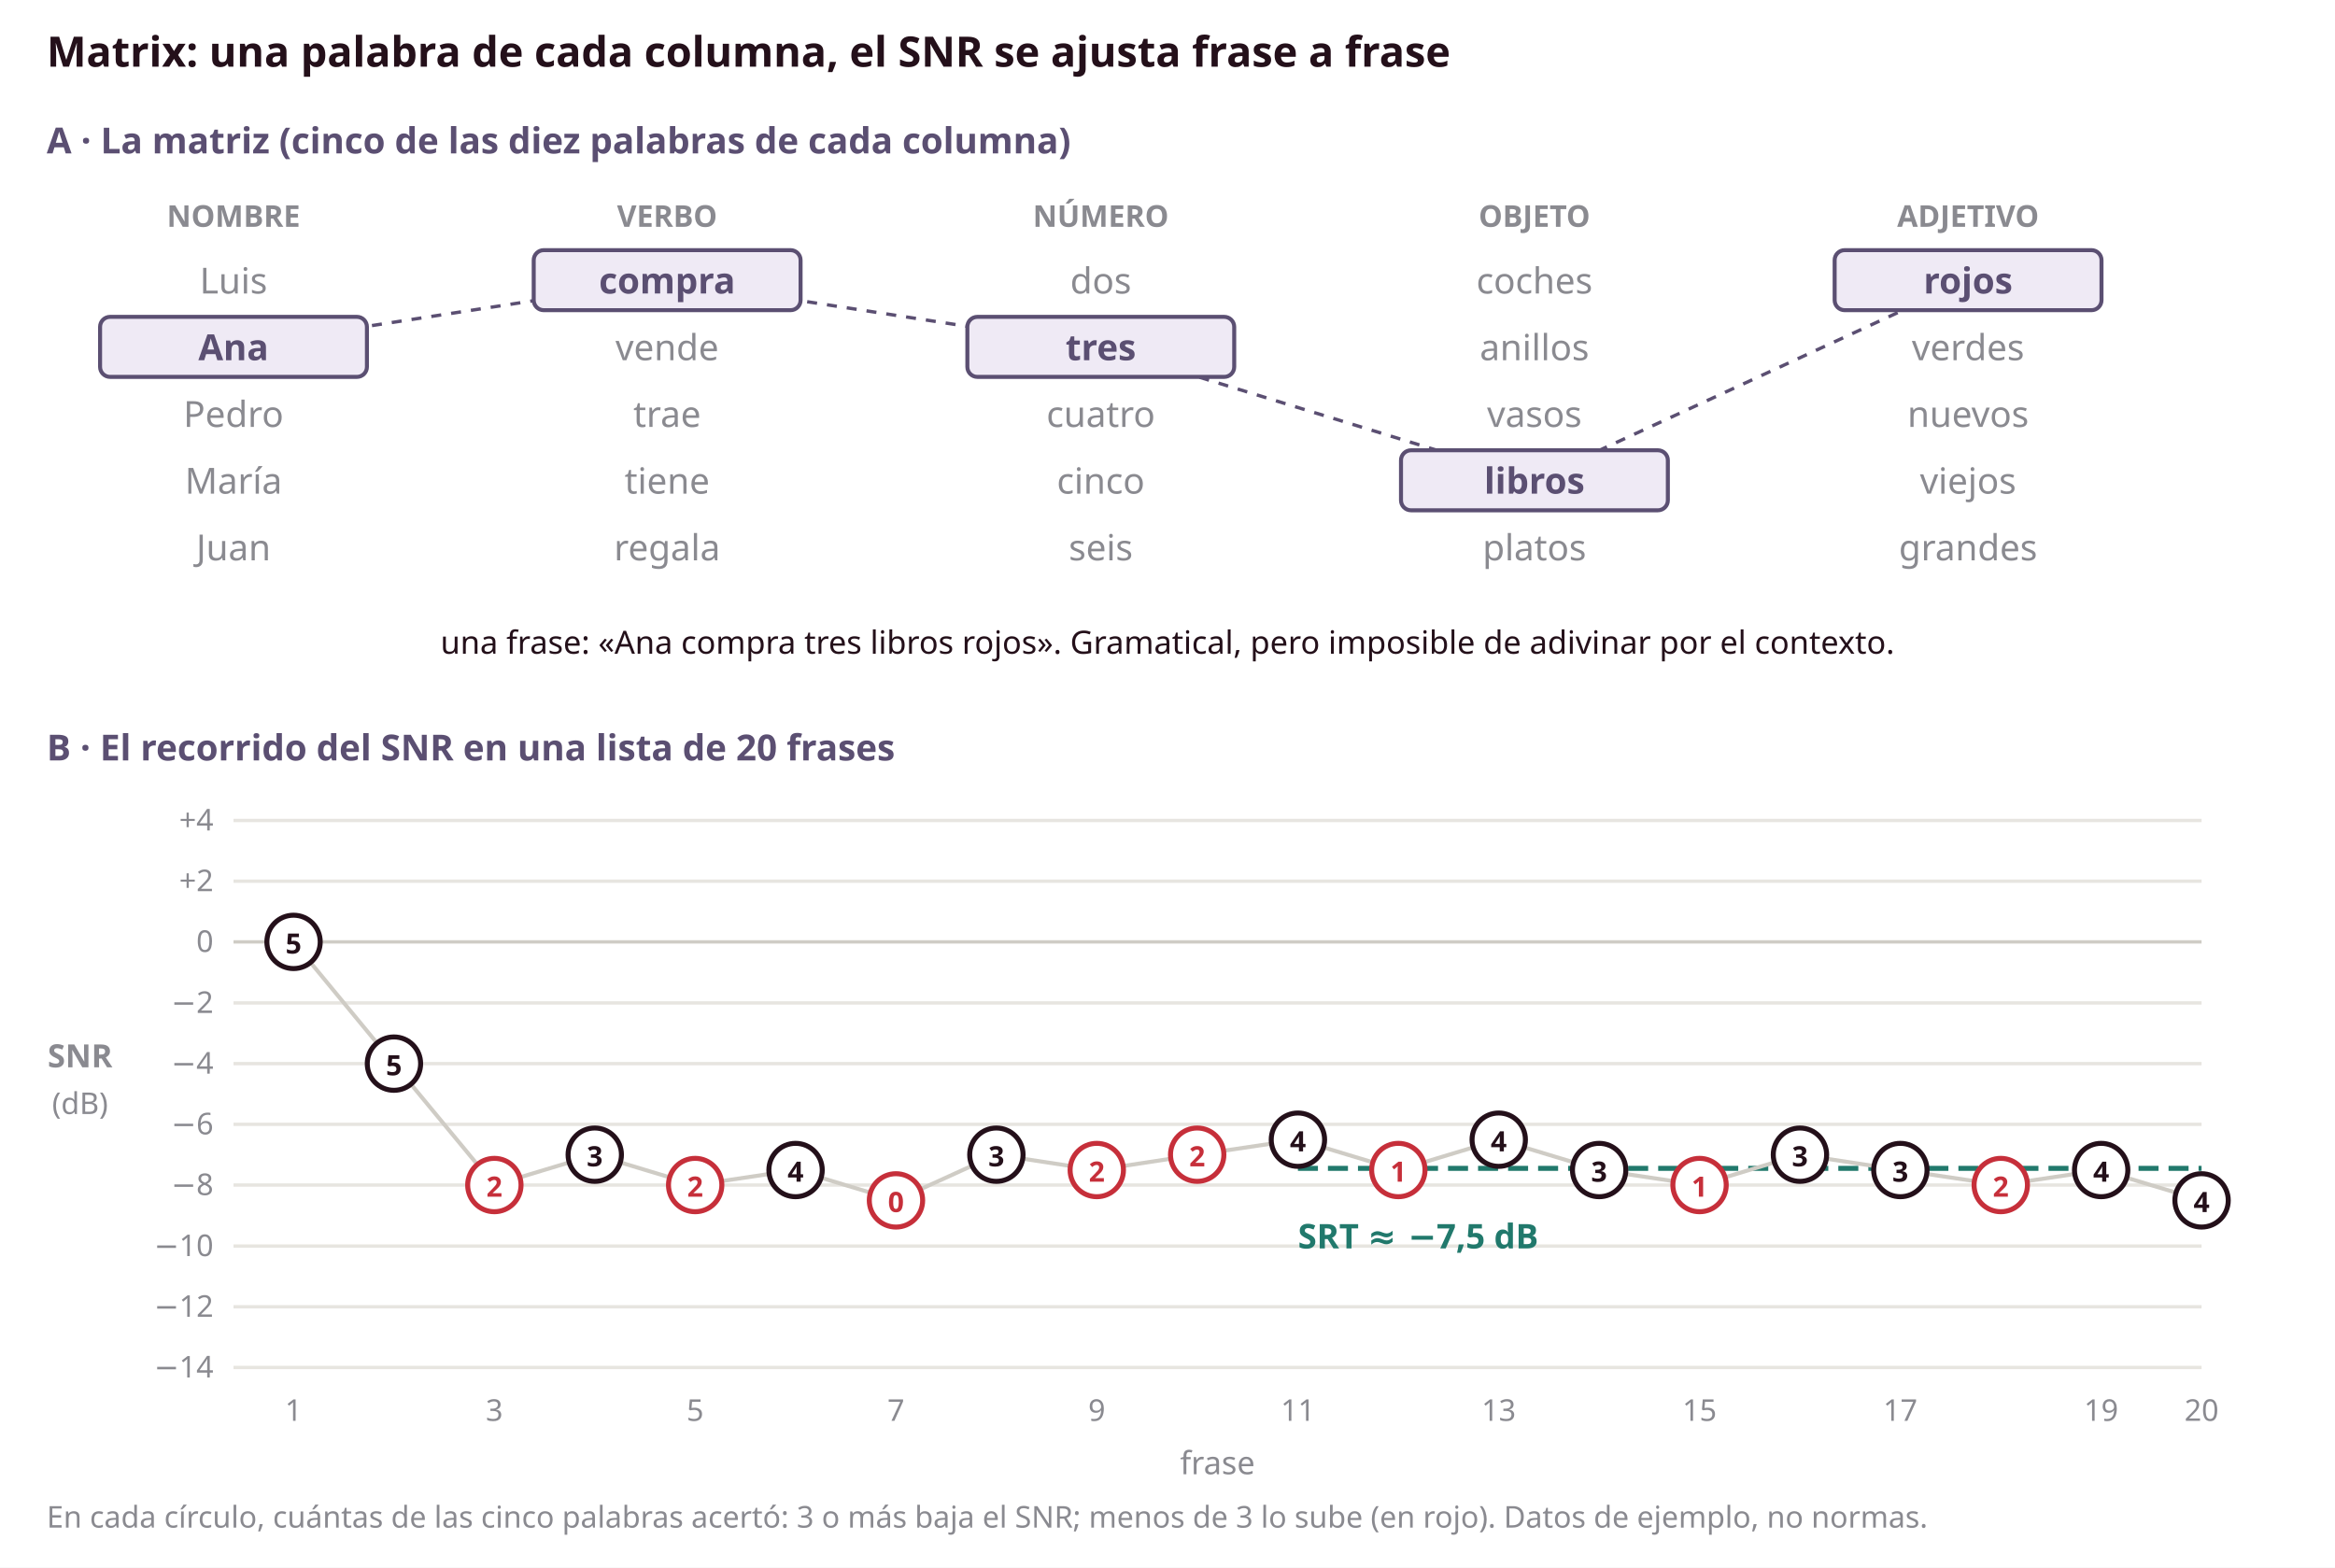
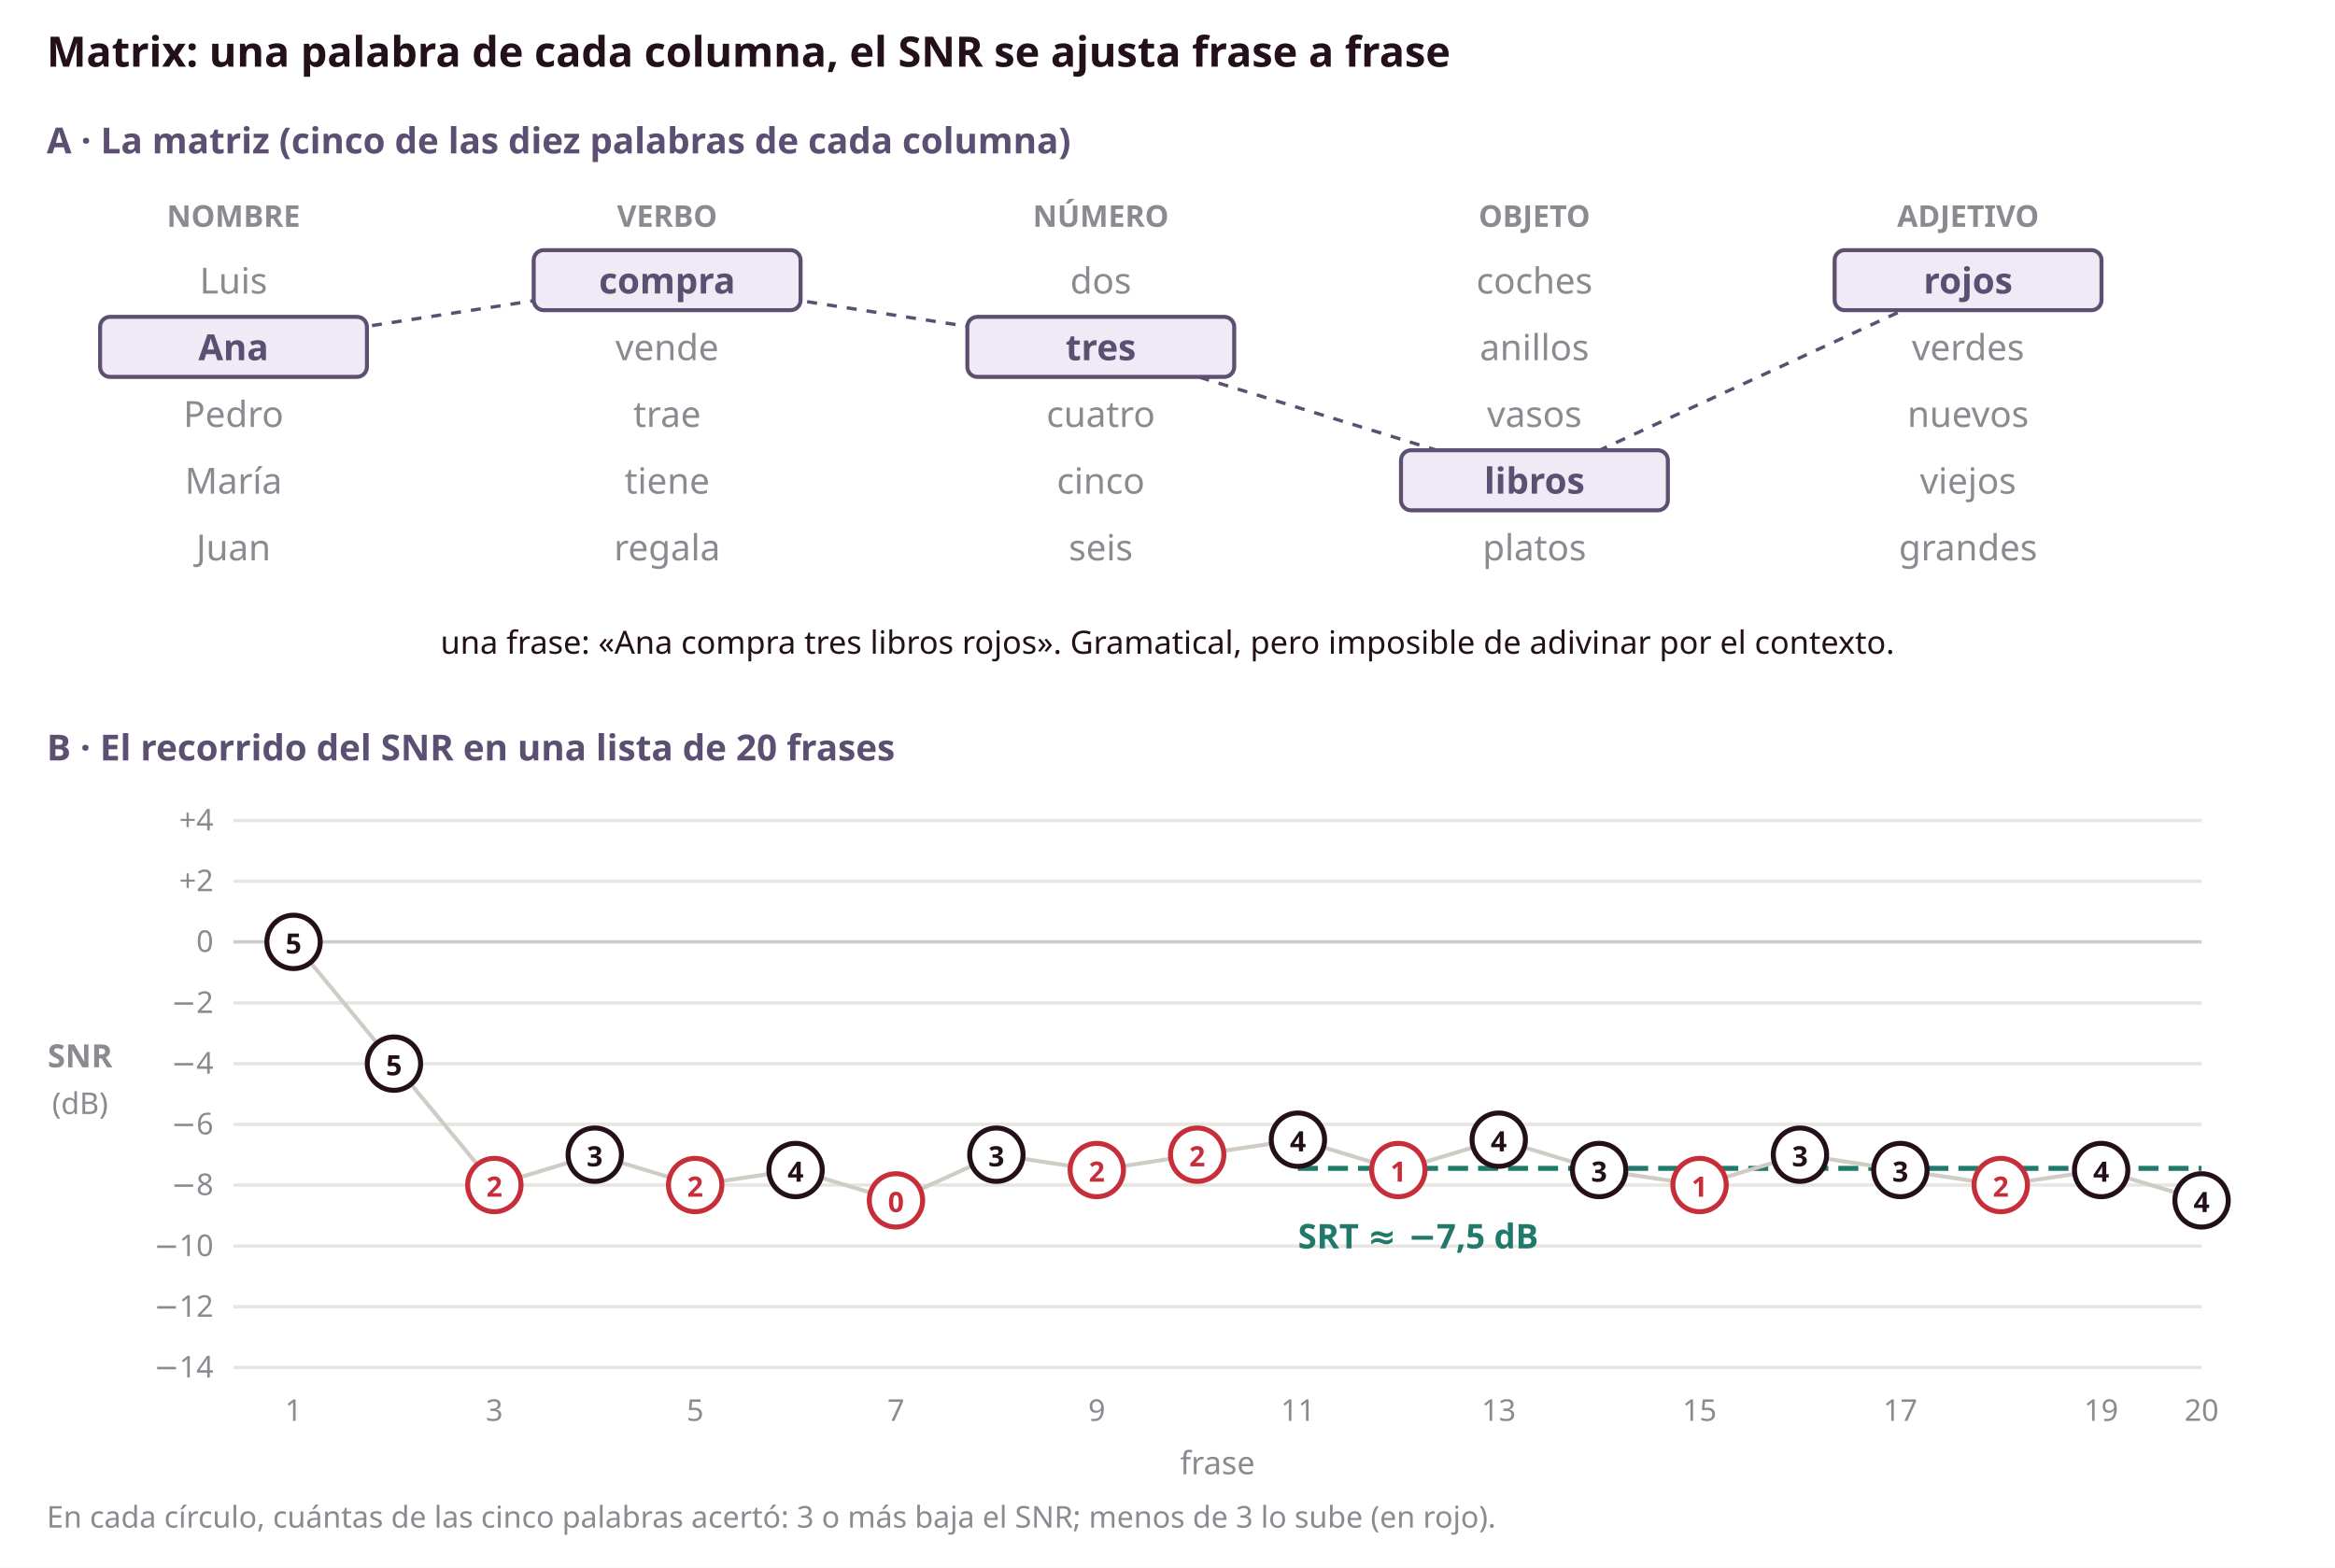
<svg xmlns="http://www.w3.org/2000/svg" viewBox="0 0 700 470" width="700" height="470">
  <rect width="700" height="470" fill="#fff" />
  <text x="14.0" y="20.0" font-family="'Plus Jakarta Sans', sans-serif" font-size="12.6" fill="#24101a" text-anchor="start" font-weight="700">Matrix: una palabra de cada columna, el SNR se ajusta frase a frase</text>
  <text x="14.0" y="46.0" font-family="'Plus Jakarta Sans', sans-serif" font-size="10.8" fill="#5b4f72" text-anchor="start" font-weight="700">A · La matriz (cinco de las diez palabras de cada columna)</text>
  <polyline points="70.0,104.0 200.0,84.0 330.0,104.0 460.0,144.0 590.0,84.0" fill="none" stroke="#5b4f72" stroke-width="1" stroke-dasharray="3 3" stroke-linejoin="round" />
  <text x="70.0" y="68.0" font-family="'Plus Jakarta Sans', sans-serif" font-size="9.0" fill="#8a8a90" text-anchor="middle" font-weight="700">NOMBRE</text>
  <text x="70.0" y="88.0" font-family="'Plus Jakarta Sans', sans-serif" font-size="10.8" fill="#8a8a90" text-anchor="middle" font-weight="400">Luis</text>
  <rect x="30.0" y="95.0" width="80.0" height="18.0" rx="3" fill="#efeaf5" stroke="#5b4f72" stroke-width="1.2" />
  <text x="70.0" y="108.0" font-family="'Plus Jakarta Sans', sans-serif" font-size="10.8" fill="#5b4f72" text-anchor="middle" font-weight="700">Ana</text>
  <text x="70.0" y="128.0" font-family="'Plus Jakarta Sans', sans-serif" font-size="10.8" fill="#8a8a90" text-anchor="middle" font-weight="400">Pedro</text>
  <text x="70.0" y="148.0" font-family="'Plus Jakarta Sans', sans-serif" font-size="10.8" fill="#8a8a90" text-anchor="middle" font-weight="400">María</text>
  <text x="70.0" y="168.0" font-family="'Plus Jakarta Sans', sans-serif" font-size="10.8" fill="#8a8a90" text-anchor="middle" font-weight="400">Juan</text>
  <text x="200.0" y="68.0" font-family="'Plus Jakarta Sans', sans-serif" font-size="9.0" fill="#8a8a90" text-anchor="middle" font-weight="700">VERBO</text>
  <rect x="160.0" y="75.0" width="80.0" height="18.0" rx="3" fill="#efeaf5" stroke="#5b4f72" stroke-width="1.2" />
  <text x="200.0" y="88.0" font-family="'Plus Jakarta Sans', sans-serif" font-size="10.8" fill="#5b4f72" text-anchor="middle" font-weight="700">compra</text>
  <text x="200.0" y="108.0" font-family="'Plus Jakarta Sans', sans-serif" font-size="10.8" fill="#8a8a90" text-anchor="middle" font-weight="400">vende</text>
  <text x="200.0" y="128.0" font-family="'Plus Jakarta Sans', sans-serif" font-size="10.8" fill="#8a8a90" text-anchor="middle" font-weight="400">trae</text>
  <text x="200.0" y="148.0" font-family="'Plus Jakarta Sans', sans-serif" font-size="10.8" fill="#8a8a90" text-anchor="middle" font-weight="400">tiene</text>
  <text x="200.0" y="168.0" font-family="'Plus Jakarta Sans', sans-serif" font-size="10.8" fill="#8a8a90" text-anchor="middle" font-weight="400">regala</text>
  <text x="330.0" y="68.0" font-family="'Plus Jakarta Sans', sans-serif" font-size="9.0" fill="#8a8a90" text-anchor="middle" font-weight="700">NÚMERO</text>
  <text x="330.0" y="88.0" font-family="'Plus Jakarta Sans', sans-serif" font-size="10.8" fill="#8a8a90" text-anchor="middle" font-weight="400">dos</text>
  <rect x="290.0" y="95.0" width="80.0" height="18.0" rx="3" fill="#efeaf5" stroke="#5b4f72" stroke-width="1.2" />
  <text x="330.0" y="108.0" font-family="'Plus Jakarta Sans', sans-serif" font-size="10.8" fill="#5b4f72" text-anchor="middle" font-weight="700">tres</text>
  <text x="330.0" y="128.0" font-family="'Plus Jakarta Sans', sans-serif" font-size="10.8" fill="#8a8a90" text-anchor="middle" font-weight="400">cuatro</text>
  <text x="330.0" y="148.0" font-family="'Plus Jakarta Sans', sans-serif" font-size="10.8" fill="#8a8a90" text-anchor="middle" font-weight="400">cinco</text>
  <text x="330.0" y="168.0" font-family="'Plus Jakarta Sans', sans-serif" font-size="10.8" fill="#8a8a90" text-anchor="middle" font-weight="400">seis</text>
  <text x="460.0" y="68.0" font-family="'Plus Jakarta Sans', sans-serif" font-size="9.0" fill="#8a8a90" text-anchor="middle" font-weight="700">OBJETO</text>
  <text x="460.0" y="88.0" font-family="'Plus Jakarta Sans', sans-serif" font-size="10.8" fill="#8a8a90" text-anchor="middle" font-weight="400">coches</text>
  <text x="460.0" y="108.0" font-family="'Plus Jakarta Sans', sans-serif" font-size="10.8" fill="#8a8a90" text-anchor="middle" font-weight="400">anillos</text>
  <text x="460.0" y="128.0" font-family="'Plus Jakarta Sans', sans-serif" font-size="10.8" fill="#8a8a90" text-anchor="middle" font-weight="400">vasos</text>
  <rect x="420.0" y="135.0" width="80.0" height="18.0" rx="3" fill="#efeaf5" stroke="#5b4f72" stroke-width="1.2" />
  <text x="460.0" y="148.0" font-family="'Plus Jakarta Sans', sans-serif" font-size="10.8" fill="#5b4f72" text-anchor="middle" font-weight="700">libros</text>
  <text x="460.0" y="168.0" font-family="'Plus Jakarta Sans', sans-serif" font-size="10.8" fill="#8a8a90" text-anchor="middle" font-weight="400">platos</text>
  <text x="590.0" y="68.0" font-family="'Plus Jakarta Sans', sans-serif" font-size="9.0" fill="#8a8a90" text-anchor="middle" font-weight="700">ADJETIVO</text>
  <rect x="550.0" y="75.0" width="80.0" height="18.0" rx="3" fill="#efeaf5" stroke="#5b4f72" stroke-width="1.2" />
  <text x="590.0" y="88.0" font-family="'Plus Jakarta Sans', sans-serif" font-size="10.8" fill="#5b4f72" text-anchor="middle" font-weight="700">rojos</text>
  <text x="590.0" y="108.0" font-family="'Plus Jakarta Sans', sans-serif" font-size="10.8" fill="#8a8a90" text-anchor="middle" font-weight="400">verdes</text>
  <text x="590.0" y="128.0" font-family="'Plus Jakarta Sans', sans-serif" font-size="10.8" fill="#8a8a90" text-anchor="middle" font-weight="400">nuevos</text>
  <text x="590.0" y="148.0" font-family="'Plus Jakarta Sans', sans-serif" font-size="10.8" fill="#8a8a90" text-anchor="middle" font-weight="400">viejos</text>
  <text x="590.0" y="168.0" font-family="'Plus Jakarta Sans', sans-serif" font-size="10.8" fill="#8a8a90" text-anchor="middle" font-weight="400">grandes</text>
  <text x="350.0" y="196.0" font-family="'Plus Jakarta Sans', sans-serif" font-size="9.6" fill="#24101a" text-anchor="middle" font-weight="400">una frase: «Ana compra tres libros rojos». Gramatical, pero imposible de adivinar por el contexto.</text>
  <text x="14.0" y="228.0" font-family="'Plus Jakarta Sans', sans-serif" font-size="10.8" fill="#5b4f72" text-anchor="start" font-weight="700">B · El recorrido del SNR en una lista de 20 frases</text>
  <line x1="70.0" y1="410.0" x2="660.0" y2="410.0" stroke="#e7e5e0" stroke-width="1" />
  <text x="64.0" y="413.0" font-family="'Plus Jakarta Sans', sans-serif" font-size="9.0" fill="#8a8a90" text-anchor="end" font-weight="400">−14</text>
  <line x1="70.0" y1="391.8" x2="660.0" y2="391.8" stroke="#e7e5e0" stroke-width="1" />
  <text x="64.0" y="394.8" font-family="'Plus Jakarta Sans', sans-serif" font-size="9.0" fill="#8a8a90" text-anchor="end" font-weight="400">−12</text>
  <line x1="70.0" y1="373.6" x2="660.0" y2="373.6" stroke="#e7e5e0" stroke-width="1" />
  <text x="64.0" y="376.6" font-family="'Plus Jakarta Sans', sans-serif" font-size="9.0" fill="#8a8a90" text-anchor="end" font-weight="400">−10</text>
  <line x1="70.0" y1="355.3" x2="660.0" y2="355.3" stroke="#e7e5e0" stroke-width="1" />
  <text x="64.0" y="358.3" font-family="'Plus Jakarta Sans', sans-serif" font-size="9.0" fill="#8a8a90" text-anchor="end" font-weight="400">−8</text>
  <line x1="70.0" y1="337.1" x2="660.0" y2="337.1" stroke="#e7e5e0" stroke-width="1" />
  <text x="64.0" y="340.1" font-family="'Plus Jakarta Sans', sans-serif" font-size="9.0" fill="#8a8a90" text-anchor="end" font-weight="400">−6</text>
  <line x1="70.0" y1="318.9" x2="660.0" y2="318.9" stroke="#e7e5e0" stroke-width="1" />
  <text x="64.0" y="321.9" font-family="'Plus Jakarta Sans', sans-serif" font-size="9.0" fill="#8a8a90" text-anchor="end" font-weight="400">−4</text>
  <line x1="70.0" y1="300.7" x2="660.0" y2="300.7" stroke="#e7e5e0" stroke-width="1" />
  <text x="64.0" y="303.7" font-family="'Plus Jakarta Sans', sans-serif" font-size="9.0" fill="#8a8a90" text-anchor="end" font-weight="400">−2</text>
  <line x1="70.0" y1="282.4" x2="660.0" y2="282.4" stroke="#cfccc5" stroke-width="1" />
  <text x="64.0" y="285.4" font-family="'Plus Jakarta Sans', sans-serif" font-size="9.0" fill="#8a8a90" text-anchor="end" font-weight="400">0</text>
  <line x1="70.0" y1="264.2" x2="660.0" y2="264.2" stroke="#e7e5e0" stroke-width="1" />
  <text x="64.0" y="267.2" font-family="'Plus Jakarta Sans', sans-serif" font-size="9.0" fill="#8a8a90" text-anchor="end" font-weight="400">+2</text>
  <line x1="70.0" y1="246.0" x2="660.0" y2="246.0" stroke="#e7e5e0" stroke-width="1" />
  <text x="64.0" y="249.0" font-family="'Plus Jakarta Sans', sans-serif" font-size="9.0" fill="#8a8a90" text-anchor="end" font-weight="400">+4</text>
  <text x="24.0" y="320.0" font-family="'Plus Jakarta Sans', sans-serif" font-size="9.6" fill="#8a8a90" text-anchor="middle" font-weight="700">SNR</text>
  <text x="24.0" y="334.0" font-family="'Plus Jakarta Sans', sans-serif" font-size="9.0" fill="#8a8a90" text-anchor="middle" font-weight="400">(dB)</text>
  <line x1="389.1" y1="350.3" x2="660.0" y2="350.3" stroke="#21796c" stroke-width="1.5" stroke-dasharray="6 3" />
  <text x="389.1" y="374.3" font-family="'Plus Jakarta Sans', sans-serif" font-size="10.2" fill="#21796c" text-anchor="start" font-weight="700">SRT ≈ −7,5 dB</text>
  <polyline points="88.0,282.4 118.1,318.9 148.2,355.3 178.3,346.2 208.4,355.3 238.5,350.8 268.6,359.9 298.7,346.2 328.8,350.8 358.9,346.2 389.1,341.7 419.2,350.8 449.3,341.7 479.4,350.8 509.5,355.3 539.6,346.2 569.7,350.8 599.8,355.3 629.9,350.8 660.0,359.9" fill="none" stroke="#cfccc5" stroke-width="1.2" stroke-linejoin="round" />
  <circle cx="88.0" cy="282.4" r="8" fill="#fff" stroke="#24101a" stroke-width="1.5" />
  <text x="88.0" y="285.9" font-family="'Plus Jakarta Sans', sans-serif" font-size="8.4" fill="#24101a" text-anchor="middle" font-weight="700">5</text>
  <text x="88.0" y="426.0" font-family="'Plus Jakarta Sans', sans-serif" font-size="9.0" fill="#8a8a90" text-anchor="middle" font-weight="400">1</text>
  <circle cx="118.1" cy="318.9" r="8" fill="#fff" stroke="#24101a" stroke-width="1.5" />
  <text x="118.1" y="322.4" font-family="'Plus Jakarta Sans', sans-serif" font-size="8.4" fill="#24101a" text-anchor="middle" font-weight="700">5</text>
  <circle cx="148.2" cy="355.3" r="8" fill="#fff" stroke="#c62f3a" stroke-width="1.5" />
  <text x="148.2" y="358.8" font-family="'Plus Jakarta Sans', sans-serif" font-size="8.4" fill="#c62f3a" text-anchor="middle" font-weight="700">2</text>
  <text x="148.2" y="426.0" font-family="'Plus Jakarta Sans', sans-serif" font-size="9.0" fill="#8a8a90" text-anchor="middle" font-weight="400">3</text>
  <circle cx="178.3" cy="346.2" r="8" fill="#fff" stroke="#24101a" stroke-width="1.5" />
  <text x="178.3" y="349.7" font-family="'Plus Jakarta Sans', sans-serif" font-size="8.4" fill="#24101a" text-anchor="middle" font-weight="700">3</text>
  <circle cx="208.4" cy="355.3" r="8" fill="#fff" stroke="#c62f3a" stroke-width="1.5" />
  <text x="208.4" y="358.8" font-family="'Plus Jakarta Sans', sans-serif" font-size="8.4" fill="#c62f3a" text-anchor="middle" font-weight="700">2</text>
  <text x="208.4" y="426.0" font-family="'Plus Jakarta Sans', sans-serif" font-size="9.0" fill="#8a8a90" text-anchor="middle" font-weight="400">5</text>
  <circle cx="238.5" cy="350.8" r="8" fill="#fff" stroke="#24101a" stroke-width="1.5" />
  <text x="238.5" y="354.3" font-family="'Plus Jakarta Sans', sans-serif" font-size="8.4" fill="#24101a" text-anchor="middle" font-weight="700">4</text>
  <circle cx="268.6" cy="359.9" r="8" fill="#fff" stroke="#c62f3a" stroke-width="1.5" />
  <text x="268.6" y="363.4" font-family="'Plus Jakarta Sans', sans-serif" font-size="8.4" fill="#c62f3a" text-anchor="middle" font-weight="700">0</text>
  <text x="268.6" y="426.0" font-family="'Plus Jakarta Sans', sans-serif" font-size="9.0" fill="#8a8a90" text-anchor="middle" font-weight="400">7</text>
  <circle cx="298.7" cy="346.2" r="8" fill="#fff" stroke="#24101a" stroke-width="1.5" />
  <text x="298.7" y="349.7" font-family="'Plus Jakarta Sans', sans-serif" font-size="8.4" fill="#24101a" text-anchor="middle" font-weight="700">3</text>
  <circle cx="328.8" cy="350.8" r="8" fill="#fff" stroke="#c62f3a" stroke-width="1.5" />
  <text x="328.8" y="354.3" font-family="'Plus Jakarta Sans', sans-serif" font-size="8.4" fill="#c62f3a" text-anchor="middle" font-weight="700">2</text>
  <text x="328.8" y="426.0" font-family="'Plus Jakarta Sans', sans-serif" font-size="9.0" fill="#8a8a90" text-anchor="middle" font-weight="400">9</text>
  <circle cx="358.9" cy="346.2" r="8" fill="#fff" stroke="#c62f3a" stroke-width="1.5" />
  <text x="358.9" y="349.7" font-family="'Plus Jakarta Sans', sans-serif" font-size="8.4" fill="#c62f3a" text-anchor="middle" font-weight="700">2</text>
  <circle cx="389.1" cy="341.7" r="8" fill="#fff" stroke="#24101a" stroke-width="1.5" />
  <text x="389.1" y="345.2" font-family="'Plus Jakarta Sans', sans-serif" font-size="8.4" fill="#24101a" text-anchor="middle" font-weight="700">4</text>
  <text x="389.1" y="426.0" font-family="'Plus Jakarta Sans', sans-serif" font-size="9.0" fill="#8a8a90" text-anchor="middle" font-weight="400">11</text>
  <circle cx="419.2" cy="350.8" r="8" fill="#fff" stroke="#c62f3a" stroke-width="1.5" />
  <text x="419.2" y="354.3" font-family="'Plus Jakarta Sans', sans-serif" font-size="8.4" fill="#c62f3a" text-anchor="middle" font-weight="700">1</text>
  <circle cx="449.3" cy="341.7" r="8" fill="#fff" stroke="#24101a" stroke-width="1.5" />
  <text x="449.3" y="345.2" font-family="'Plus Jakarta Sans', sans-serif" font-size="8.4" fill="#24101a" text-anchor="middle" font-weight="700">4</text>
  <text x="449.3" y="426.0" font-family="'Plus Jakarta Sans', sans-serif" font-size="9.0" fill="#8a8a90" text-anchor="middle" font-weight="400">13</text>
  <circle cx="479.4" cy="350.8" r="8" fill="#fff" stroke="#24101a" stroke-width="1.5" />
  <text x="479.4" y="354.3" font-family="'Plus Jakarta Sans', sans-serif" font-size="8.4" fill="#24101a" text-anchor="middle" font-weight="700">3</text>
  <circle cx="509.5" cy="355.3" r="8" fill="#fff" stroke="#c62f3a" stroke-width="1.5" />
  <text x="509.5" y="358.8" font-family="'Plus Jakarta Sans', sans-serif" font-size="8.4" fill="#c62f3a" text-anchor="middle" font-weight="700">1</text>
  <text x="509.5" y="426.0" font-family="'Plus Jakarta Sans', sans-serif" font-size="9.0" fill="#8a8a90" text-anchor="middle" font-weight="400">15</text>
  <circle cx="539.6" cy="346.2" r="8" fill="#fff" stroke="#24101a" stroke-width="1.5" />
  <text x="539.6" y="349.7" font-family="'Plus Jakarta Sans', sans-serif" font-size="8.4" fill="#24101a" text-anchor="middle" font-weight="700">3</text>
  <circle cx="569.7" cy="350.8" r="8" fill="#fff" stroke="#24101a" stroke-width="1.5" />
  <text x="569.7" y="354.3" font-family="'Plus Jakarta Sans', sans-serif" font-size="8.4" fill="#24101a" text-anchor="middle" font-weight="700">3</text>
  <text x="569.7" y="426.0" font-family="'Plus Jakarta Sans', sans-serif" font-size="9.0" fill="#8a8a90" text-anchor="middle" font-weight="400">17</text>
  <circle cx="599.8" cy="355.3" r="8" fill="#fff" stroke="#c62f3a" stroke-width="1.5" />
  <text x="599.8" y="358.8" font-family="'Plus Jakarta Sans', sans-serif" font-size="8.4" fill="#c62f3a" text-anchor="middle" font-weight="700">2</text>
  <circle cx="629.9" cy="350.8" r="8" fill="#fff" stroke="#24101a" stroke-width="1.5" />
  <text x="629.9" y="354.3" font-family="'Plus Jakarta Sans', sans-serif" font-size="8.4" fill="#24101a" text-anchor="middle" font-weight="700">4</text>
  <text x="629.9" y="426.0" font-family="'Plus Jakarta Sans', sans-serif" font-size="9.0" fill="#8a8a90" text-anchor="middle" font-weight="400">19</text>
  <circle cx="660.0" cy="359.9" r="8" fill="#fff" stroke="#24101a" stroke-width="1.5" />
  <text x="660.0" y="363.4" font-family="'Plus Jakarta Sans', sans-serif" font-size="8.4" fill="#24101a" text-anchor="middle" font-weight="700">4</text>
  <text x="660.0" y="426.0" font-family="'Plus Jakarta Sans', sans-serif" font-size="9.0" fill="#8a8a90" text-anchor="middle" font-weight="400">20</text>
  <text x="365.0" y="442.0" font-family="'Plus Jakarta Sans', sans-serif" font-size="9.6" fill="#8a8a90" text-anchor="middle" font-weight="400">frase</text>
-   <text x="14.0" y="458.0" font-family="'Plus Jakarta Sans', sans-serif" font-size="9.0" fill="#8a8a90" text-anchor="start" font-weight="400">En cada círculo, cuántas de las cinco palabras acertó: 3 o más baja el SNR; menos de 3 lo sube (en rojo). Datos de ejemplo, no normas.</text>
+   <text x="14.0" y="458.0" font-family="'Plus Jakarta Sans', sans-serif" font-size="9.0" fill="#8a8a90" text-anchor="start" font-weight="400">En cada círculo, cuántas de las cinco palabras acertó: 3 o más baja el SNR; menos de 3 lo sube (en rojo).</text>
</svg>
